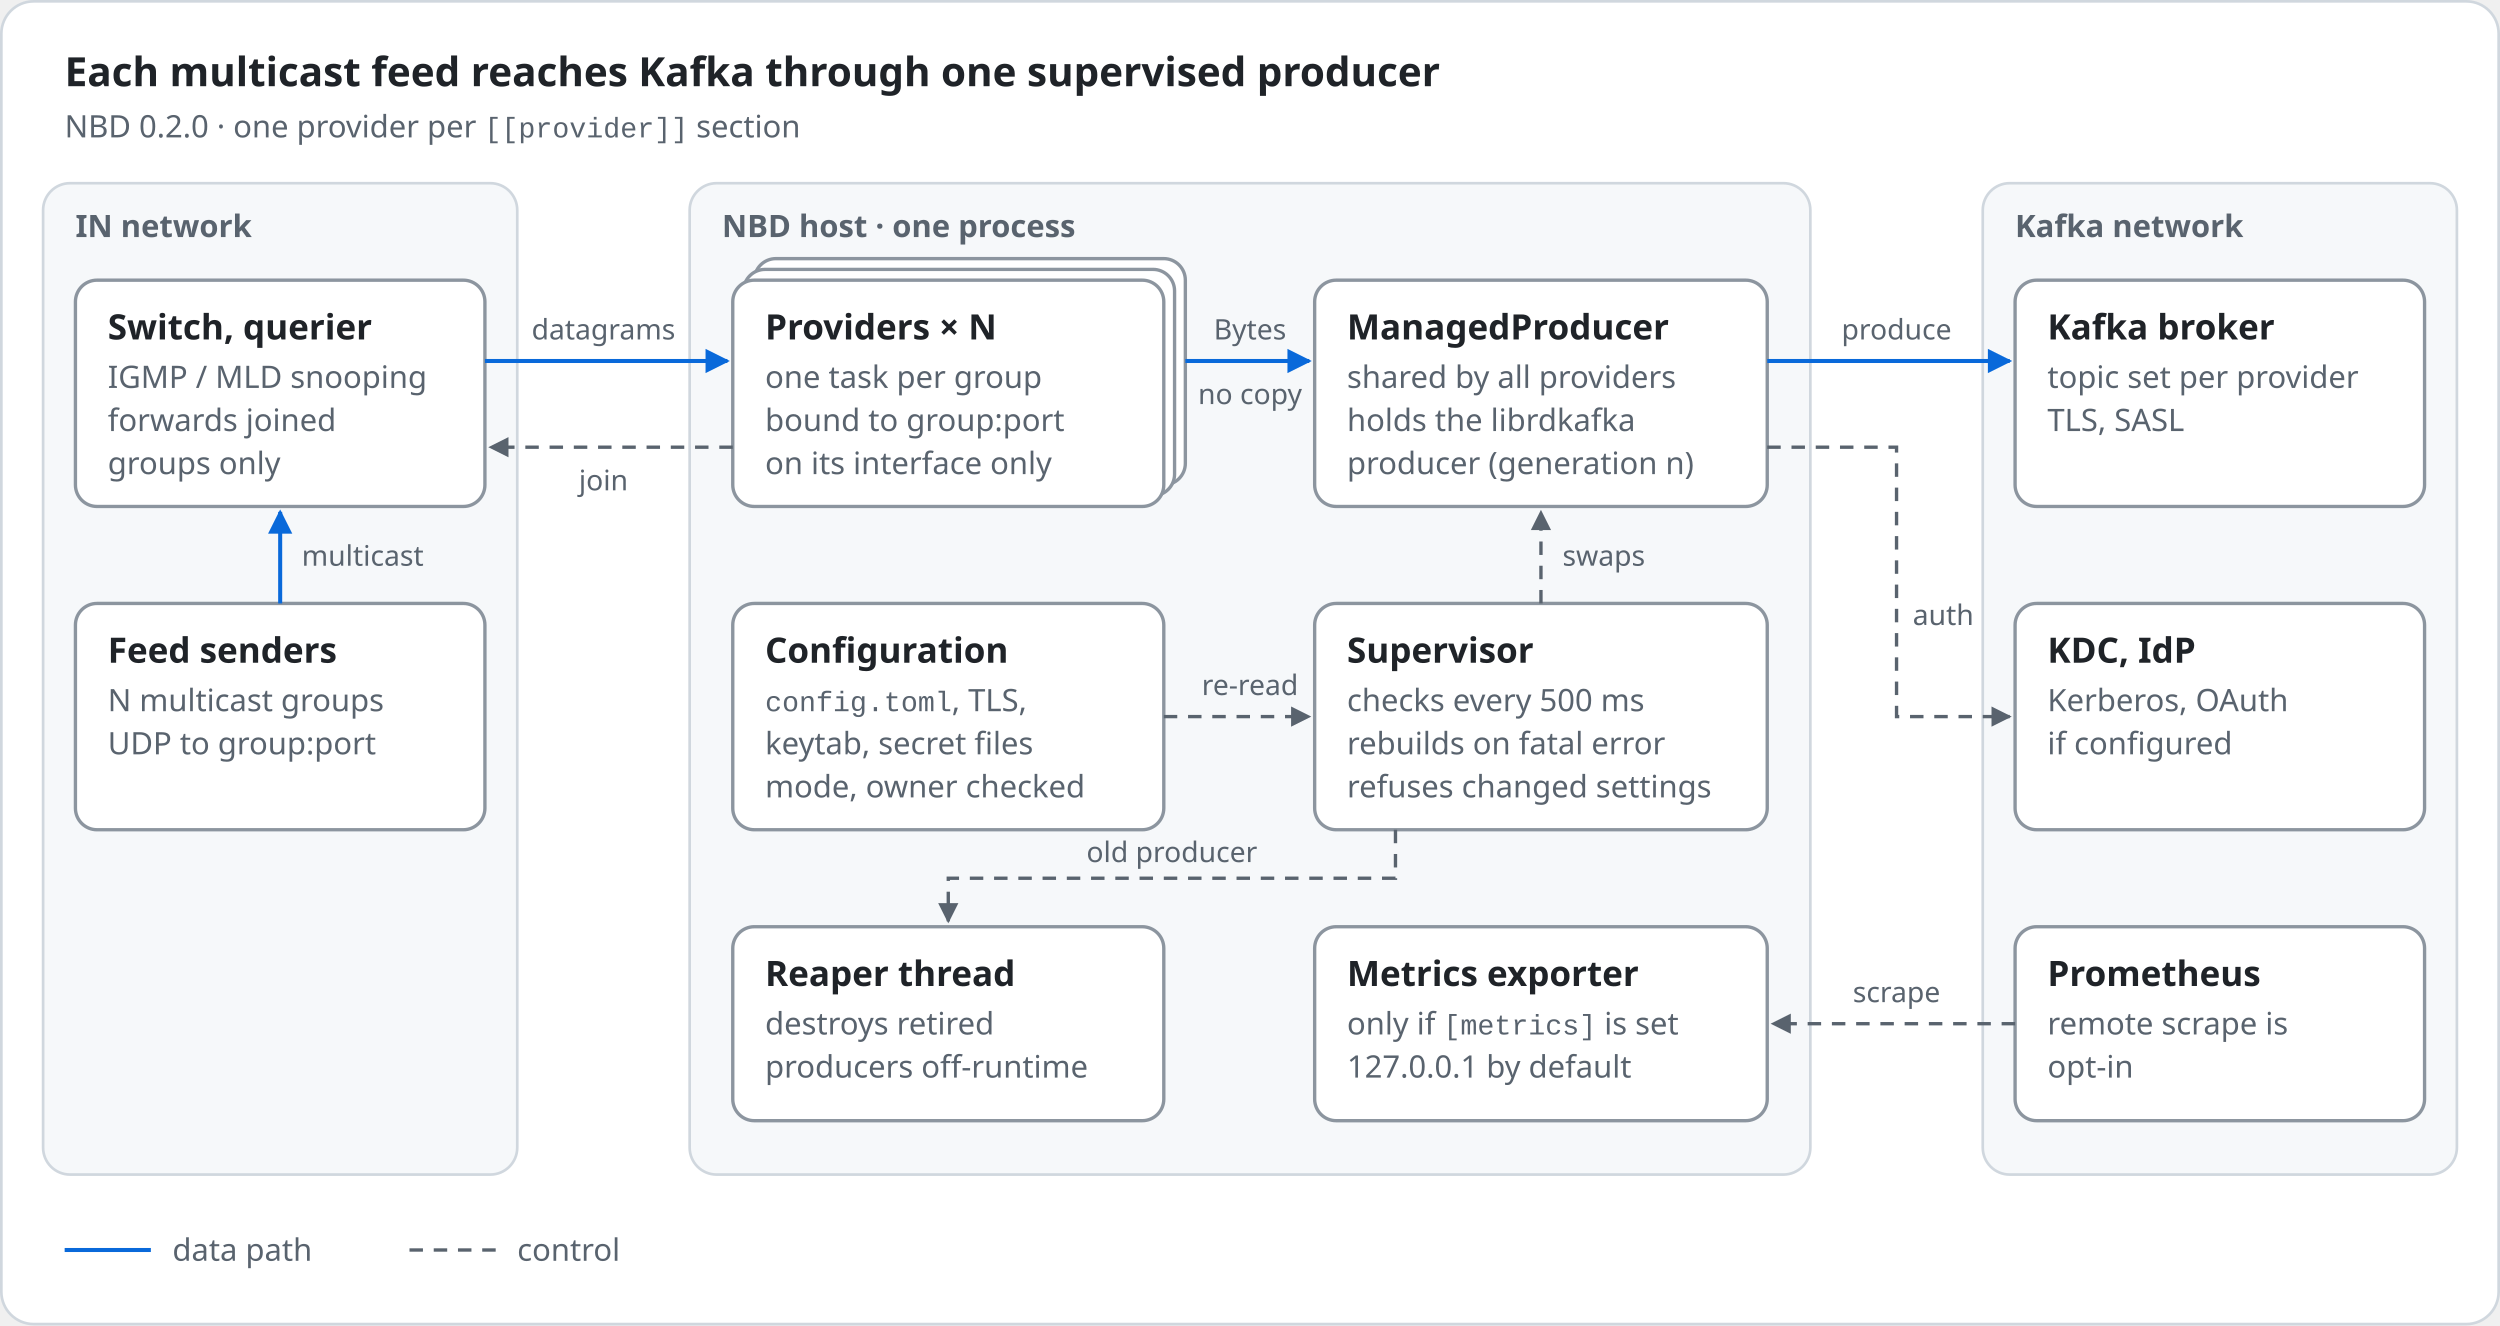
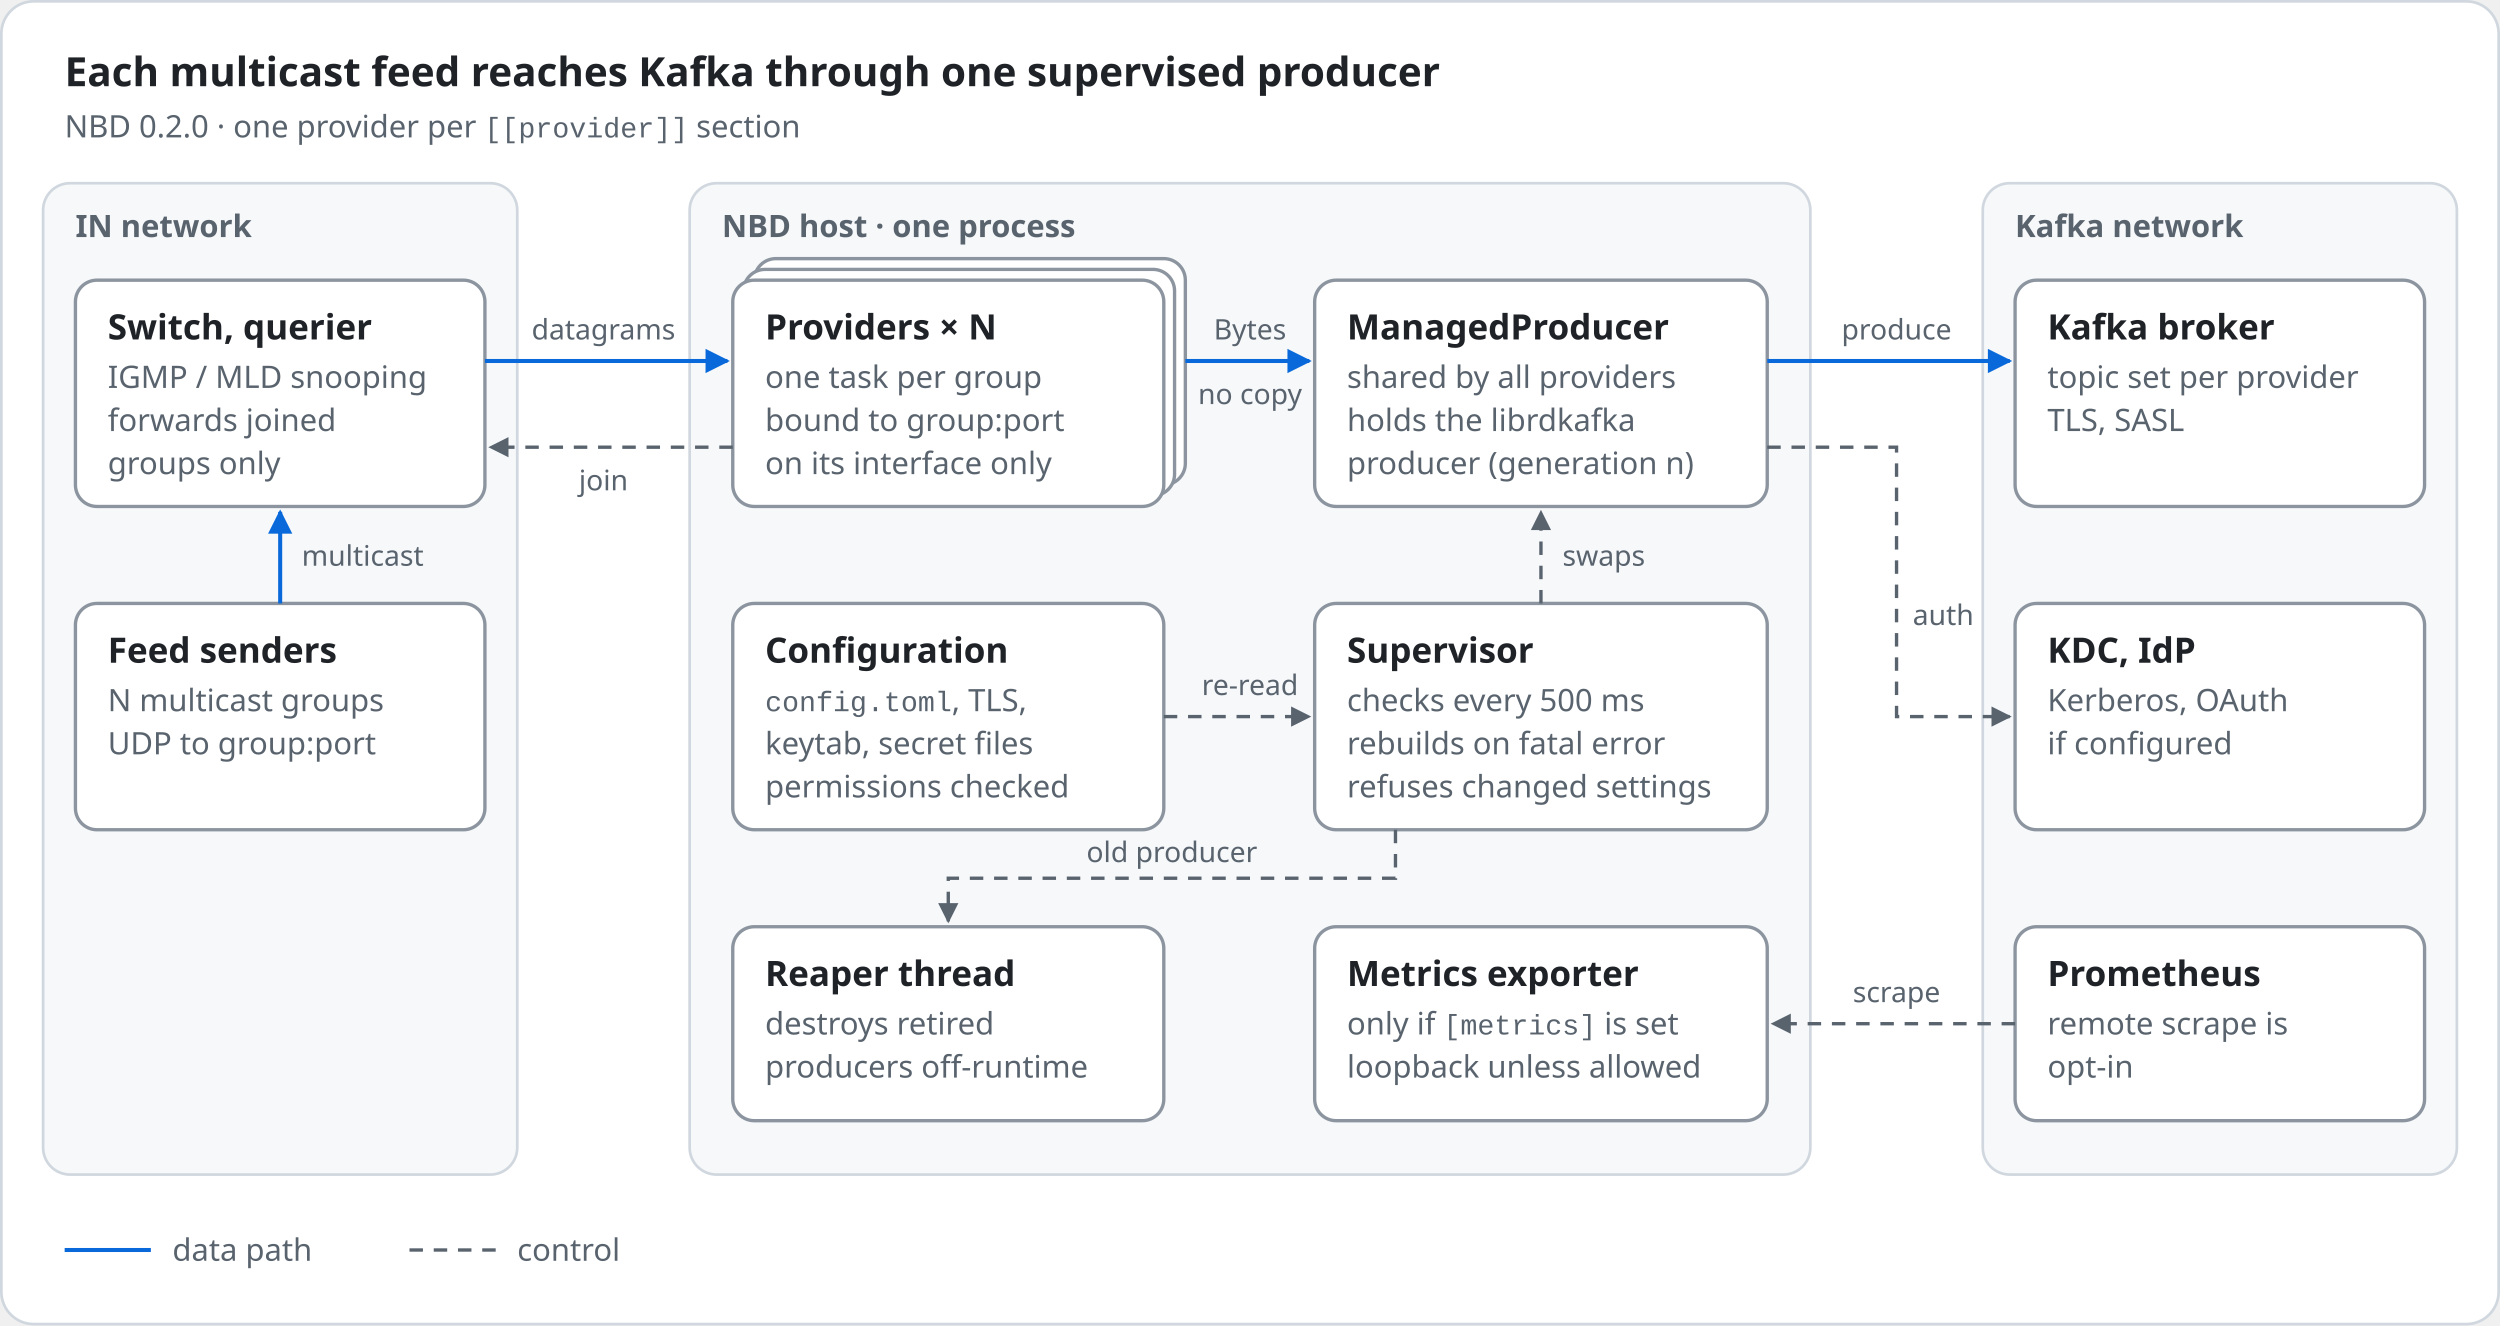
<svg xmlns="http://www.w3.org/2000/svg" viewBox="0 0 928 492" width="928" height="492" role="img" aria-labelledby="t d" font-family="-apple-system, BlinkMacSystemFont, &quot;Segoe UI&quot;, &quot;Noto Sans&quot;, Helvetica, Arial, sans-serif">
  <style>
  .page{fill:#ffffff;stroke:#d0d7de}
  .cont{fill:#f6f8fa;stroke:#d0d7de;stroke-width:1}
  .box{fill:#ffffff;stroke:#8c959f;stroke-width:1.25}
  .title{font-size:15px;font-weight:600;fill:#1f2328}
  .sub,.line,.ctitle,.lbl,.leg{fill:#59636e}
  .sub,.line,.leg{font-size:11.5px}
  .ctitle{font-size:11.5px;font-weight:600}
  .name{font-size:13px;font-weight:600;fill:#1f2328}
  .lbl{font-size:10.5px}
  .code{font-family:ui-monospace, SFMono-Regular, Menlo, Consolas, "Liberation Mono", monospace;font-size:10.5px}
  .data{fill:none;stroke:#0969da;stroke-width:1.5}
  .ctl{fill:none;stroke:#59636e;stroke-width:1.25;stroke-dasharray:5 4}
  .mdata{fill:#0969da}
  .mctl{fill:#59636e}
  @media (prefers-color-scheme: dark){
    .page{fill:#0d1117;stroke:#30363d}
    .cont{fill:#161b22;stroke:#30363d}
    .box{fill:#0d1117;stroke:#6e7681}
    .title,.name{fill:#e6edf3}
    .sub,.line,.ctitle,.lbl,.leg{fill:#9198a1}
    .data{stroke:#4493f8}
    .ctl{stroke:#9198a1}
    .mdata{fill:#4493f8}
    .mctl{fill:#9198a1}
  }
</style>
  <defs>
    <marker id="a-data" viewBox="0 0 10 10" refX="9" refY="5" markerWidth="6" markerHeight="6" orient="auto-start-reverse">
      <path d="M0 0L10 5L0 10z" class="mdata" />
    </marker>
    <marker id="a-ctl" viewBox="0 0 10 10" refX="9" refY="5" markerWidth="6" markerHeight="6" orient="auto-start-reverse">
      <path d="M0 0L10 5L0 10z" class="mctl" />
    </marker>
  </defs>
  <rect x="0.5" y="0.5" width="927" height="491" rx="12" class="page" />
  <text x="24" y="32" class="title">Each multicast feed reaches Kafka through one supervised producer</text>
  <text x="24" y="51" class="sub">NBD 0.2.0 · one provider per <tspan class="code">[[provider]]</tspan> section</text>
  <rect x="16" y="68" width="176" height="368" rx="10" class="cont" />
  <text x="28" y="88" class="ctitle">IN network</text>
  <rect x="256" y="68" width="416" height="368" rx="10" class="cont" />
  <text x="268" y="88" class="ctitle">NBD host · one process</text>
  <rect x="736" y="68" width="176" height="368" rx="10" class="cont" />
  <text x="748" y="88" class="ctitle">Kafka network</text>
  <g id="switch">
    <rect x="28" y="104" width="152" height="84" rx="8" class="box" />
    <text x="40" y="126" class="name">Switch, querier</text>
    <text x="40" y="144" class="line">IGMP / MLD snooping</text>
    <text x="40" y="160" class="line">forwards joined</text>
    <text x="40" y="176" class="line">groups only</text>
  </g>
  <g id="feeds">
    <rect x="28" y="224" width="152" height="84" rx="8" class="box" />
    <text x="40" y="246" class="name">Feed senders</text>
    <text x="40" y="264" class="line">N multicast groups</text>
    <text x="40" y="280" class="line">UDP to group:port</text>
  </g>
  <rect x="280" y="96" width="160" height="84" rx="8" class="box" />
  <rect x="276" y="100" width="160" height="84" rx="8" class="box" />
  <g id="providers">
    <rect x="272" y="104" width="160" height="84" rx="8" class="box" />
    <text x="284" y="126" class="name">Providers × N</text>
    <text x="284" y="144" class="line">one task per group</text>
    <text x="284" y="160" class="line">bound to group:port</text>
    <text x="284" y="176" class="line">on its interface only</text>
  </g>
  <g id="config">
    <rect x="272" y="224" width="160" height="84" rx="8" class="box" />
    <text x="284" y="246" class="name">Configuration</text>
    <text x="284" y="264" class="line">
      <tspan class="code">config.toml</tspan>, TLS,</text>
    <text x="284" y="280" class="line">keytab, secret files</text>
-     <text x="284" y="296" class="line">mode, owner checked</text>
+     <text x="284" y="296" class="line">permissions checked</text>
  </g>
  <g id="reaper">
    <rect x="272" y="344" width="160" height="72" rx="8" class="box" />
    <text x="284" y="366" class="name">Reaper thread</text>
    <text x="284" y="384" class="line">destroys retired</text>
    <text x="284" y="400" class="line">producers off-runtime</text>
  </g>
  <g id="managed">
    <rect x="488" y="104" width="168" height="84" rx="8" class="box" />
    <text x="500" y="126" class="name">ManagedProducer</text>
    <text x="500" y="144" class="line">shared by all providers</text>
    <text x="500" y="160" class="line">holds the librdkafka</text>
    <text x="500" y="176" class="line">producer (generation n)</text>
  </g>
  <g id="supervisor">
    <rect x="488" y="224" width="168" height="84" rx="8" class="box" />
    <text x="500" y="246" class="name">Supervisor</text>
    <text x="500" y="264" class="line">checks every 500 ms</text>
    <text x="500" y="280" class="line">rebuilds on fatal error</text>
    <text x="500" y="296" class="line">refuses changed settings</text>
  </g>
  <g id="exporter">
    <rect x="488" y="344" width="168" height="72" rx="8" class="box" />
    <text x="500" y="366" class="name">Metrics exporter</text>
    <text x="500" y="384" class="line">only if <tspan class="code">[metrics]</tspan> is set</text>
-     <text x="500" y="400" class="line">127.0.0.1 by default</text>
+     <text x="500" y="400" class="line">loopback unless allowed</text>
  </g>
  <g id="broker">
    <rect x="748" y="104" width="152" height="84" rx="8" class="box" />
    <text x="760" y="126" class="name">Kafka broker</text>
    <text x="760" y="144" class="line">topic set per provider</text>
    <text x="760" y="160" class="line">TLS, SASL</text>
  </g>
  <g id="kdc">
    <rect x="748" y="224" width="152" height="84" rx="8" class="box" />
    <text x="760" y="246" class="name">KDC, IdP</text>
    <text x="760" y="264" class="line">Kerberos, OAuth</text>
    <text x="760" y="280" class="line">if configured</text>
  </g>
  <g id="prom">
    <rect x="748" y="344" width="152" height="72" rx="8" class="box" />
    <text x="760" y="366" class="name">Prometheus</text>
    <text x="760" y="384" class="line">remote scrape is</text>
    <text x="760" y="400" class="line">opt-in</text>
  </g>
  <path d="M104.0 224V190" class="data" marker-end="url(#a-data)" />
  <text x="112.0" y="210" class="lbl">multicast</text>
  <path d="M180 134H270" class="data" marker-end="url(#a-data)" />
  <text x="224" y="126" class="lbl" text-anchor="middle">datagrams</text>
  <path d="M440 134H486" class="data" marker-end="url(#a-data)" />
  <text x="464" y="126" class="lbl" text-anchor="middle">Bytes</text>
  <text x="464" y="150" class="lbl" text-anchor="middle">no copy</text>
  <path d="M656 134H746" class="data" marker-end="url(#a-data)" />
  <text x="704" y="126" class="lbl" text-anchor="middle">produce</text>
  <path d="M272 166H182" class="ctl" marker-end="url(#a-ctl)" />
  <text x="224" y="182" class="lbl" text-anchor="middle">join</text>
  <path d="M656 166H704V266H746" class="ctl" marker-end="url(#a-ctl)" />
  <text x="710" y="232" class="lbl">auth</text>
  <path d="M432 266H486" class="ctl" marker-end="url(#a-ctl)" />
  <text x="464" y="258" class="lbl" text-anchor="middle">re-read</text>
  <path d="M572 224V190" class="ctl" marker-end="url(#a-ctl)" />
  <text x="580" y="210" class="lbl">swaps</text>
  <path d="M518 308V326H352.0V342" class="ctl" marker-end="url(#a-ctl)" />
  <text x="435.0" y="320" class="lbl" text-anchor="middle">old producer</text>
  <path d="M748 380H658" class="ctl" marker-end="url(#a-ctl)" />
  <text x="704" y="372" class="lbl" text-anchor="middle">scrape</text>
  <path d="M24 464H56" class="data" />
  <text x="64" y="468" class="leg">data path</text>
  <path d="M152 464H184" class="ctl" />
  <text x="192" y="468" class="leg">control</text>
</svg>
